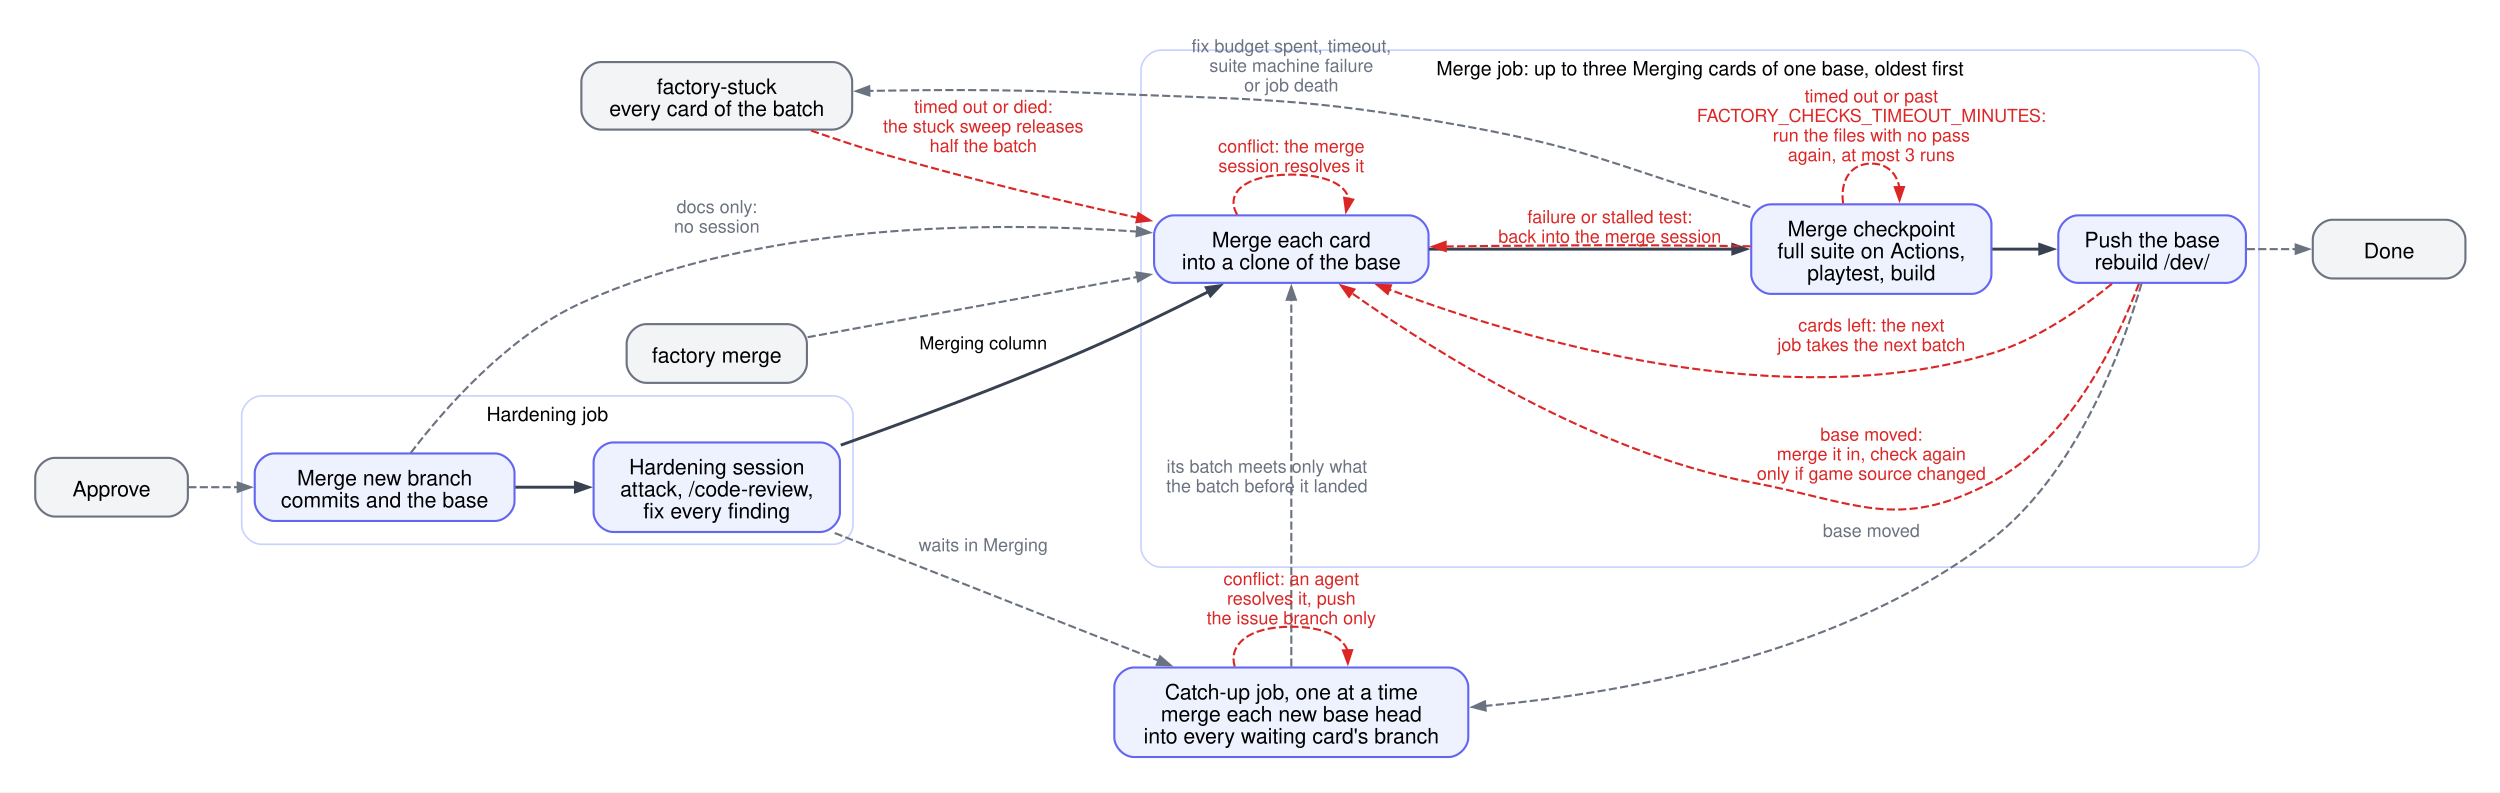
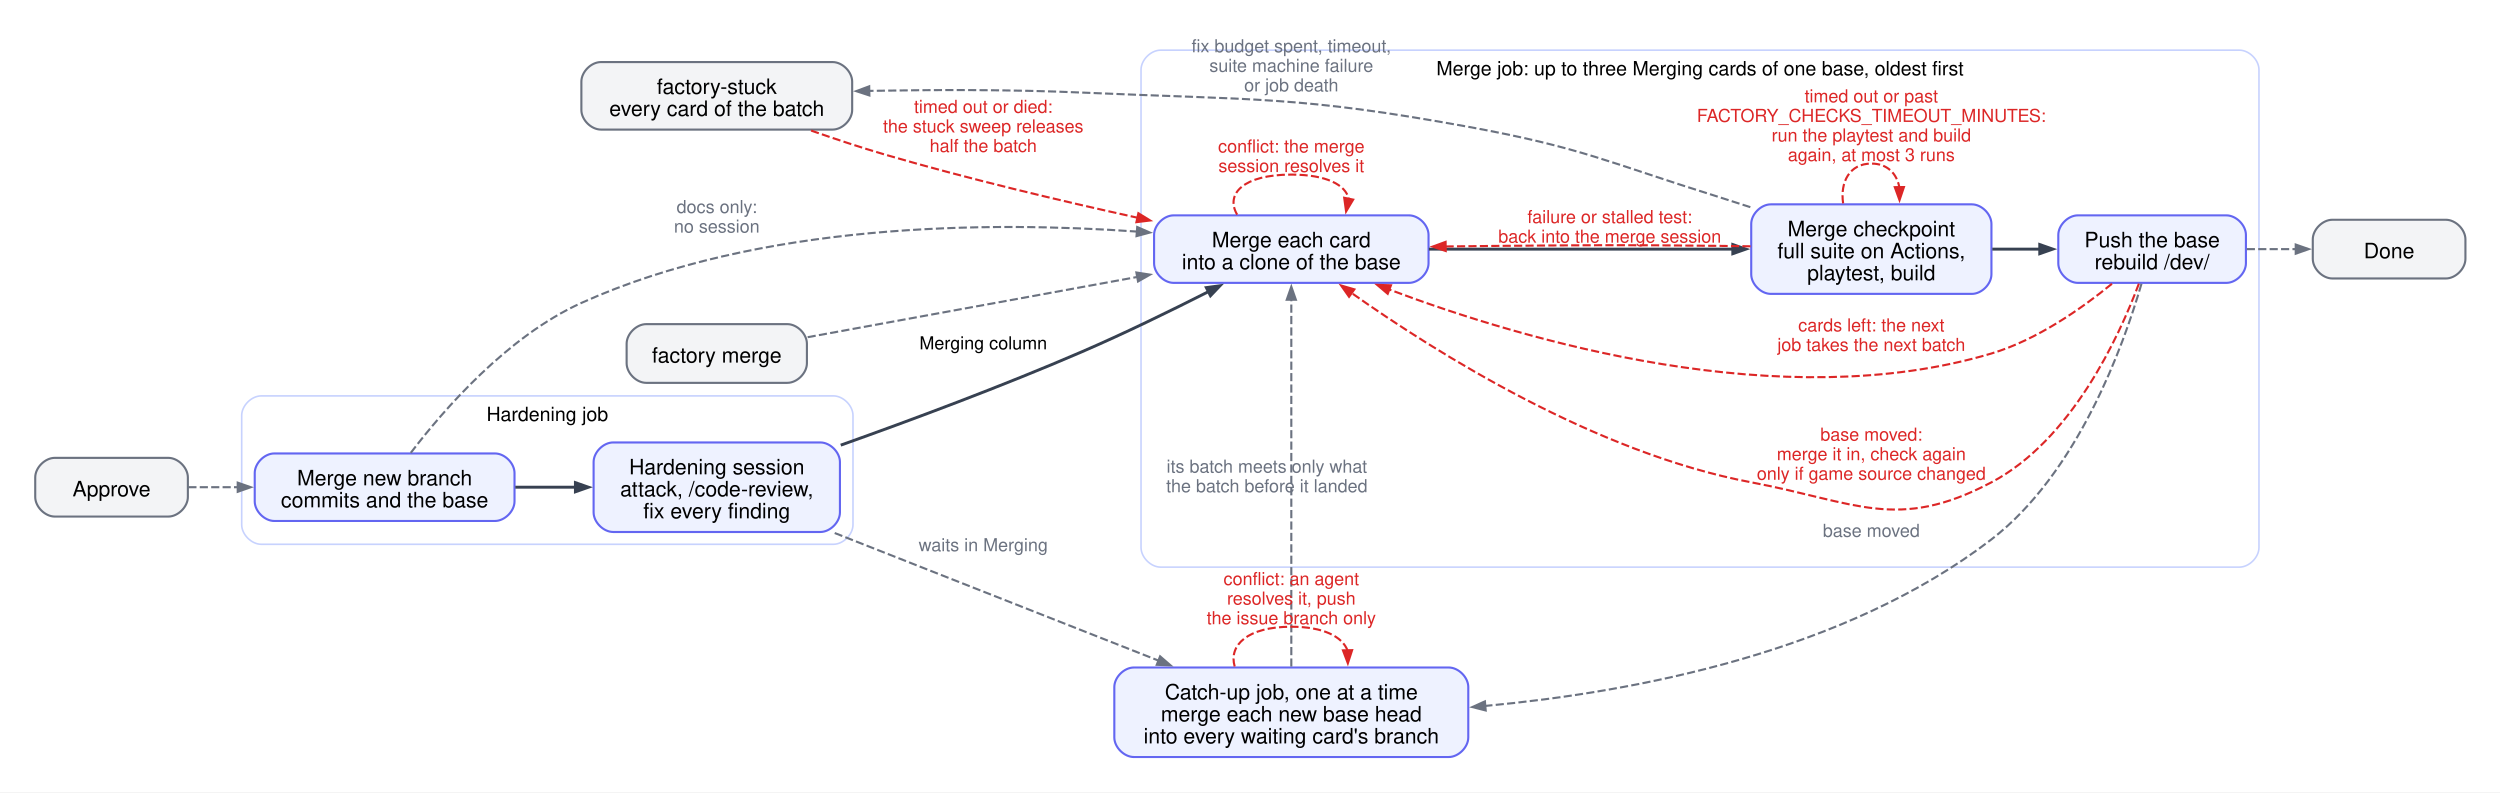
<svg xmlns="http://www.w3.org/2000/svg" width="1533pt" height="486pt" viewBox="0.00 0.00 1533.00 486.00">
  <g id="graph0" class="graph" transform="scale(1 1) rotate(0) translate(21.6 464.21)">
    <polygon fill="white" stroke="none" points="-21.6,21.6 -21.6,-464.21 1511.8,-464.21 1511.8,21.6 -21.6,21.6" />
    <g id="clust1" class="cluster">
      <path fill="white" stroke="#c7d2fe" d="M138.6,-130.45C138.6,-130.45 489.45,-130.45 489.45,-130.45 495.45,-130.45 501.45,-136.45 501.45,-142.45 501.45,-142.45 501.45,-209.45 501.45,-209.45 501.45,-215.45 495.45,-221.45 489.45,-221.45 489.45,-221.45 138.6,-221.45 138.6,-221.45 132.6,-221.45 126.6,-215.45 126.6,-209.45 126.6,-209.45 126.6,-142.45 126.6,-142.45 126.6,-136.45 132.6,-130.45 138.6,-130.45" />
      <text xml:space="preserve" text-anchor="middle" x="314.03" y="-206.05" font-family="Helvetica,sans-Serif" font-size="12.00">Hardening job</text>
    </g>
    <g id="clust2" class="cluster">
      <path fill="white" stroke="#c7d2fe" d="M690.08,-116.45C690.08,-116.45 1351.6,-116.45 1351.6,-116.45 1357.6,-116.45 1363.6,-122.45 1363.6,-128.45 1363.6,-128.45 1363.6,-421.45 1363.6,-421.45 1363.6,-427.45 1357.6,-433.45 1351.6,-433.45 1351.6,-433.45 690.08,-433.45 690.08,-433.45 684.08,-433.45 678.08,-427.45 678.08,-421.45 678.08,-421.45 678.08,-128.45 678.08,-128.45 678.08,-122.45 684.08,-116.45 690.08,-116.45" />
      <text xml:space="preserve" text-anchor="middle" x="1020.84" y="-418.05" font-family="Helvetica,sans-Serif" font-size="12.00">Merge job: up to three Merging cards of one base, oldest first</text>
    </g>
    <g id="node1" class="node">
      <path fill="#eef2ff" stroke="#6366f1" stroke-width="1.3" d="M281.9,-186.15C281.9,-186.15 146.6,-186.15 146.6,-186.15 140.6,-186.15 134.6,-180.15 134.6,-174.15 134.6,-174.15 134.6,-156.75 134.6,-156.75 134.6,-150.75 140.6,-144.75 146.6,-144.75 146.6,-144.75 281.9,-144.75 281.9,-144.75 287.9,-144.75 293.9,-150.75 293.9,-156.75 293.9,-156.75 293.9,-174.15 293.9,-174.15 293.9,-180.15 287.9,-186.15 281.9,-186.15" />
      <text xml:space="preserve" text-anchor="middle" x="214.25" y="-166.6" font-family="Helvetica,sans-Serif" font-size="13.00">Merge new branch</text>
      <text xml:space="preserve" text-anchor="middle" x="214.25" y="-153.1" font-family="Helvetica,sans-Serif" font-size="13.00">commits and the base</text>
    </g>
    <g id="node2" class="node">
      <path fill="#eef2ff" stroke="#6366f1" stroke-width="1.3" d="M481.45,-192.9C481.45,-192.9 354.4,-192.9 354.4,-192.9 348.4,-192.9 342.4,-186.9 342.4,-180.9 342.4,-180.9 342.4,-150 342.4,-150 342.4,-144 348.4,-138 354.4,-138 354.4,-138 481.45,-138 481.45,-138 487.45,-138 493.45,-144 493.45,-150 493.45,-150 493.45,-180.9 493.45,-180.9 493.45,-186.9 487.45,-192.9 481.45,-192.9" />
      <text xml:space="preserve" text-anchor="middle" x="417.93" y="-173.35" font-family="Helvetica,sans-Serif" font-size="13.00">Hardening session</text>
      <text xml:space="preserve" text-anchor="middle" x="417.93" y="-159.85" font-family="Helvetica,sans-Serif" font-size="13.00">attack, /code-review,</text>
      <text xml:space="preserve" text-anchor="middle" x="417.93" y="-146.35" font-family="Helvetica,sans-Serif" font-size="13.00">fix every finding</text>
    </g>
    <g id="edge1" class="edge">
      <path fill="none" stroke="#374151" stroke-width="1.8" d="M294.38,-165.45C306.5,-165.45 319.06,-165.45 331.31,-165.45" />
      <polygon fill="#374151" stroke="#374151" stroke-width="1.8" points="331.25,-168.25 339.25,-165.45 331.25,-162.65 331.25,-168.25" />
    </g>
    <g id="node3" class="node">
      <path fill="#eef2ff" stroke="#6366f1" stroke-width="1.3" d="M842.38,-332.15C842.38,-332.15 698.08,-332.15 698.08,-332.15 692.08,-332.15 686.08,-326.15 686.08,-320.15 686.08,-320.15 686.08,-302.75 686.08,-302.75 686.08,-296.75 692.08,-290.75 698.08,-290.75 698.08,-290.75 842.38,-290.75 842.38,-290.75 848.38,-290.75 854.38,-296.75 854.38,-302.75 854.38,-302.75 854.38,-320.15 854.38,-320.15 854.38,-326.15 848.38,-332.15 842.38,-332.15" />
      <text xml:space="preserve" text-anchor="middle" x="770.23" y="-312.6" font-family="Helvetica,sans-Serif" font-size="13.00">Merge each card</text>
      <text xml:space="preserve" text-anchor="middle" x="770.23" y="-299.1" font-family="Helvetica,sans-Serif" font-size="13.00">into a clone of the base</text>
    </g>
    <g id="edge13" class="edge">
      <path fill="none" stroke="#6b7280" stroke-width="1.3" stroke-dasharray="5,2" d="M230.27,-186.51C250.6,-213.14 289.59,-258 334.9,-278.45 444.13,-327.75 584.56,-328.66 675.71,-322.2" />
      <polygon fill="#6b7280" stroke="#6b7280" stroke-width="1.3" points="675.74,-325 683.51,-321.61 675.32,-319.42 675.74,-325" />
      <text xml:space="preserve" text-anchor="middle" x="417.93" y="-333.57" font-family="Helvetica,sans-Serif" font-size="11.00" fill="#6b7280">docs only:</text>
      <text xml:space="preserve" text-anchor="middle" x="417.93" y="-321.57" font-family="Helvetica,sans-Serif" font-size="11.00" fill="#6b7280">no session</text>
    </g>
    <g id="edge4" class="edge">
      <path fill="none" stroke="#374151" stroke-width="1.8" d="M493.94,-191.24C537.51,-206.75 593.2,-227.5 641.7,-248.45 667.8,-259.72 696.22,-273.6 719.59,-285.46" />
      <polygon fill="#374151" stroke="#374151" stroke-width="1.8" points="718.12,-287.85 726.52,-288.99 720.67,-282.86 718.12,-287.85" />
      <text xml:space="preserve" text-anchor="middle" x="581.33" y="-250" font-family="Helvetica,sans-Serif" font-size="11.00">Merging column</text>
    </g>
    <g id="node6" class="node">
      <path fill="#eef2ff" stroke="#6366f1" stroke-width="1.3" d="M866.75,-54.9C866.75,-54.9 673.7,-54.9 673.7,-54.9 667.7,-54.9 661.7,-48.9 661.7,-42.9 661.7,-42.9 661.7,-12 661.7,-12 661.7,-6 667.7,0 673.7,0 673.7,0 866.75,0 866.75,0 872.75,0 878.75,-6 878.75,-12 878.75,-12 878.75,-42.9 878.75,-42.9 878.75,-48.9 872.75,-54.9 866.75,-54.9" />
      <text xml:space="preserve" text-anchor="middle" x="770.23" y="-35.35" font-family="Helvetica,sans-Serif" font-size="13.00">Catch-up job, one at a time</text>
      <text xml:space="preserve" text-anchor="middle" x="770.23" y="-21.85" font-family="Helvetica,sans-Serif" font-size="13.00">merge each new base head</text>
      <text xml:space="preserve" text-anchor="middle" x="770.23" y="-8.35" font-family="Helvetica,sans-Serif" font-size="13.00">into every waiting card's branch</text>
    </g>
    <g id="edge17" class="edge">
      <path fill="none" stroke="#6b7280" stroke-width="1.3" stroke-dasharray="5,2" d="M490.24,-137.36C547.89,-114.64 629.04,-82.68 688.96,-59.07" />
      <polygon fill="#6b7280" stroke="#6b7280" stroke-width="1.3" points="689.77,-61.76 696.18,-56.22 687.71,-56.55 689.77,-61.76" />
      <text xml:space="preserve" text-anchor="middle" x="581.33" y="-126.22" font-family="Helvetica,sans-Serif" font-size="11.00" fill="#6b7280">waits in Merging</text>
    </g>
    <g id="edge5" class="edge">
      <path fill="none" stroke="#dc2626" stroke-width="1.3" stroke-dasharray="5,2" d="M737.02,-332.6C729.64,-345.25 740.71,-357.15 770.23,-357.15 791.9,-357.15 803.63,-350.73 805.41,-342.31" />
      <polygon fill="#dc2626" stroke="#dc2626" stroke-width="1.3" points="808.16,-341.81 803.82,-334.53 802.67,-342.93 808.16,-341.81" />
      <text xml:space="preserve" text-anchor="middle" x="770.23" y="-370.7" font-family="Helvetica,sans-Serif" font-size="11.00" fill="#dc2626">conflict: the merge</text>
      <text xml:space="preserve" text-anchor="middle" x="770.23" y="-358.7" font-family="Helvetica,sans-Serif" font-size="11.00" fill="#dc2626">session resolves it</text>
    </g>
    <g id="node4" class="node">
      <path fill="#eef2ff" stroke="#6366f1" stroke-width="1.3" d="M1187.55,-338.9C1187.55,-338.9 1064.25,-338.9 1064.25,-338.9 1058.25,-338.9 1052.25,-332.9 1052.25,-326.9 1052.25,-326.9 1052.25,-296 1052.25,-296 1052.25,-290 1058.25,-284 1064.25,-284 1064.25,-284 1187.55,-284 1187.55,-284 1193.55,-284 1199.55,-290 1199.55,-296 1199.55,-296 1199.55,-326.9 1199.55,-326.9 1199.55,-332.9 1193.55,-338.9 1187.55,-338.9" />
      <text xml:space="preserve" text-anchor="middle" x="1125.9" y="-319.35" font-family="Helvetica,sans-Serif" font-size="13.00">Merge checkpoint</text>
      <text xml:space="preserve" text-anchor="middle" x="1125.9" y="-305.85" font-family="Helvetica,sans-Serif" font-size="13.00">full suite on Actions,</text>
      <text xml:space="preserve" text-anchor="middle" x="1125.9" y="-292.35" font-family="Helvetica,sans-Serif" font-size="13.00">playtest, build</text>
    </g>
    <g id="edge2" class="edge">
      <path fill="none" stroke="#374151" stroke-width="1.8" d="M854.59,-311.45C910.81,-311.45 984.71,-311.45 1041.03,-311.45" />
      <polygon fill="#374151" stroke="#374151" stroke-width="1.8" points="1040.96,-314.25 1048.96,-311.45 1040.96,-308.65 1040.96,-314.25" />
    </g>
    <g id="edge6" class="edge">
      <path fill="none" stroke="#dc2626" stroke-width="1.3" stroke-dasharray="5,2" d="M1051.82,-313.17C1045.2,-313.29 1038.6,-313.38 1032.25,-313.45 972.92,-314.09 958.08,-313.92 898.75,-313.45 887.68,-313.36 876.07,-313.23 864.55,-313.08" />
      <polygon fill="#dc2626" stroke="#dc2626" stroke-width="1.3" points="864.92,-310.29 856.88,-312.98 864.84,-315.89 864.92,-310.29" />
      <text xml:space="preserve" text-anchor="middle" x="965.5" y="-327.42" font-family="Helvetica,sans-Serif" font-size="11.00" fill="#dc2626">failure or stalled test:</text>
      <text xml:space="preserve" text-anchor="middle" x="965.5" y="-315.42" font-family="Helvetica,sans-Serif" font-size="11.00" fill="#dc2626">back into the merge session</text>
    </g>
    <g id="edge7" class="edge">
      <path fill="none" stroke="#dc2626" stroke-width="1.3" stroke-dasharray="5,2" d="M1108.6,-339.51C1106.71,-352.53 1112.48,-363.9 1125.9,-363.9 1135.76,-363.9 1141.49,-357.77 1143.09,-349.35" />
      <polygon fill="#dc2626" stroke="#dc2626" stroke-width="1.3" points="1145.89,-349.51 1143.18,-341.48 1140.29,-349.44 1145.89,-349.51" />
      <text xml:space="preserve" text-anchor="middle" x="1125.9" y="-401.45" font-family="Helvetica,sans-Serif" font-size="11.00" fill="#dc2626">timed out or past</text>
      <text xml:space="preserve" text-anchor="middle" x="1125.9" y="-389.45" font-family="Helvetica,sans-Serif" font-size="11.00" fill="#dc2626">FACTORY_CHECKS_TIMEOUT_MINUTES:</text>
-       <text xml:space="preserve" text-anchor="middle" x="1125.9" y="-377.45" font-family="Helvetica,sans-Serif" font-size="11.00" fill="#dc2626">run the files with no pass</text>
+       <text xml:space="preserve" text-anchor="middle" x="1125.9" y="-377.45" font-family="Helvetica,sans-Serif" font-size="11.00" fill="#dc2626">run the playtest and build</text>
      <text xml:space="preserve" text-anchor="middle" x="1125.9" y="-365.45" font-family="Helvetica,sans-Serif" font-size="11.00" fill="#dc2626">again, at most 3 runs</text>
    </g>
    <g id="node5" class="node">
      <path fill="#eef2ff" stroke="#6366f1" stroke-width="1.3" d="M1343.6,-332.15C1343.6,-332.15 1252.55,-332.15 1252.55,-332.15 1246.55,-332.15 1240.55,-326.15 1240.55,-320.15 1240.55,-320.15 1240.55,-302.75 1240.55,-302.75 1240.55,-296.75 1246.55,-290.75 1252.55,-290.75 1252.55,-290.75 1343.6,-290.75 1343.6,-290.75 1349.6,-290.75 1355.6,-296.75 1355.6,-302.75 1355.6,-302.75 1355.6,-320.15 1355.6,-320.15 1355.6,-326.15 1349.6,-332.15 1343.6,-332.15" />
      <text xml:space="preserve" text-anchor="middle" x="1298.08" y="-312.6" font-family="Helvetica,sans-Serif" font-size="13.00">Push the base</text>
      <text xml:space="preserve" text-anchor="middle" x="1298.08" y="-299.1" font-family="Helvetica,sans-Serif" font-size="13.00">rebuild /dev/</text>
    </g>
    <g id="edge3" class="edge">
      <path fill="none" stroke="#374151" stroke-width="1.8" d="M1200.06,-311.45C1209.74,-311.45 1219.64,-311.45 1229.23,-311.45" />
      <polygon fill="#374151" stroke="#374151" stroke-width="1.8" points="1229.18,-314.25 1237.18,-311.45 1229.18,-308.65 1229.18,-314.25" />
    </g>
    <g id="node9" class="node">
      <path fill="#f3f4f6" stroke="#6b7280" stroke-width="1.3" d="M488.95,-426.15C488.95,-426.15 346.9,-426.15 346.9,-426.15 340.9,-426.15 334.9,-420.15 334.9,-414.15 334.9,-414.15 334.9,-396.75 334.9,-396.75 334.9,-390.75 340.9,-384.75 346.9,-384.75 346.9,-384.75 488.95,-384.75 488.95,-384.75 494.95,-384.75 500.95,-390.75 500.95,-396.75 500.95,-396.75 500.95,-414.15 500.95,-414.15 500.95,-420.15 494.95,-426.15 488.95,-426.15" />
      <text xml:space="preserve" text-anchor="middle" x="417.93" y="-406.6" font-family="Helvetica,sans-Serif" font-size="13.00">factory-stuck</text>
      <text xml:space="preserve" text-anchor="middle" x="417.93" y="-393.1" font-family="Helvetica,sans-Serif" font-size="13.00">every card of the batch</text>
    </g>
    <g id="edge15" class="edge">
      <path fill="none" stroke="#6b7280" stroke-width="1.3" stroke-dasharray="5,2" d="M1051.7,-337.18C1045.14,-339.35 1038.58,-341.47 1032.25,-343.45 964.63,-364.58 948.44,-373.71 878.75,-386.45 774.7,-405.46 747.36,-402.78 641.7,-407.45 598.86,-409.34 551.35,-409.22 511.25,-408.48" />
      <polygon fill="#6b7280" stroke="#6b7280" stroke-width="1.3" points="511.5,-405.68 503.45,-408.32 511.39,-411.28 511.5,-405.68" />
      <text xml:space="preserve" text-anchor="middle" x="770.23" y="-432.16" font-family="Helvetica,sans-Serif" font-size="11.00" fill="#6b7280">fix budget spent, timeout,</text>
      <text xml:space="preserve" text-anchor="middle" x="770.23" y="-420.16" font-family="Helvetica,sans-Serif" font-size="11.00" fill="#6b7280">suite machine failure</text>
      <text xml:space="preserve" text-anchor="middle" x="770.23" y="-408.16" font-family="Helvetica,sans-Serif" font-size="11.00" fill="#6b7280">or job death</text>
    </g>
    <g id="edge8" class="edge">
      <path fill="none" stroke="#dc2626" stroke-width="1.3" stroke-dasharray="5,2" d="M1289.97,-290.28C1277.59,-257.2 1248.57,-194.35 1199.55,-168.45 1141.67,-137.86 1116.58,-156.32 1052.25,-168.45 956.7,-186.46 858.46,-248.31 807.26,-284.5" />
      <polygon fill="#dc2626" stroke="#dc2626" stroke-width="1.3" points="805.64,-282.22 800.76,-289.15 808.89,-286.78 805.64,-282.22" />
      <text xml:space="preserve" text-anchor="middle" x="1125.9" y="-194" font-family="Helvetica,sans-Serif" font-size="11.00" fill="#dc2626">base moved:</text>
      <text xml:space="preserve" text-anchor="middle" x="1125.9" y="-182" font-family="Helvetica,sans-Serif" font-size="11.00" fill="#dc2626">merge it in, check again</text>
      <text xml:space="preserve" text-anchor="middle" x="1125.9" y="-170" font-family="Helvetica,sans-Serif" font-size="11.00" fill="#dc2626">only if game source changed</text>
    </g>
    <g id="edge10" class="edge">
      <path fill="none" stroke="#dc2626" stroke-width="1.3" stroke-dasharray="5,2" d="M1273.45,-290.21C1254.86,-275.01 1227.49,-255.8 1199.55,-247.45 1071.09,-209.06 913.77,-255.2 830.13,-286.74" />
      <polygon fill="#dc2626" stroke="#dc2626" stroke-width="1.3" points="829.34,-284.04 822.87,-289.52 831.35,-289.27 829.34,-284.04" />
      <text xml:space="preserve" text-anchor="middle" x="1125.9" y="-261" font-family="Helvetica,sans-Serif" font-size="11.00" fill="#dc2626">cards left: the next</text>
      <text xml:space="preserve" text-anchor="middle" x="1125.9" y="-249" font-family="Helvetica,sans-Serif" font-size="11.00" fill="#dc2626">job takes the next batch</text>
    </g>
    <g id="edge18" class="edge">
      <path fill="none" stroke="#6b7280" stroke-width="1.3" stroke-dasharray="5,2" d="M1291.55,-290.2C1280.63,-252.56 1252.6,-174.29 1199.55,-133.45 1110.15,-64.62 981.83,-39.9 888.98,-31.32" />
      <polygon fill="#6b7280" stroke="#6b7280" stroke-width="1.3" points="889.43,-28.55 881.22,-30.64 888.94,-34.13 889.43,-28.55" />
      <text xml:space="preserve" text-anchor="middle" x="1125.9" y="-135" font-family="Helvetica,sans-Serif" font-size="11.00" fill="#6b7280">base moved</text>
    </g>
    <g id="node10" class="node">
      <path fill="#f3f4f6" stroke="#6b7280" stroke-width="1.3" d="M1478.2,-329.45C1478.2,-329.45 1408.6,-329.45 1408.6,-329.45 1402.6,-329.45 1396.6,-323.45 1396.6,-317.45 1396.6,-317.45 1396.6,-305.45 1396.6,-305.45 1396.6,-299.45 1402.6,-293.45 1408.6,-293.45 1408.6,-293.45 1478.2,-293.45 1478.2,-293.45 1484.2,-293.45 1490.2,-299.45 1490.2,-305.45 1490.2,-305.45 1490.2,-317.45 1490.2,-317.45 1490.2,-323.45 1484.2,-329.45 1478.2,-329.45" />
      <text xml:space="preserve" text-anchor="middle" x="1443.4" y="-305.85" font-family="Helvetica,sans-Serif" font-size="13.00">Done</text>
    </g>
    <g id="edge16" class="edge">
      <path fill="none" stroke="#6b7280" stroke-width="1.3" stroke-dasharray="5,2" d="M1356.13,-311.45C1366.09,-311.45 1376.43,-311.45 1386.36,-311.45" />
      <polygon fill="#6b7280" stroke="#6b7280" stroke-width="1.3" points="1386.14,-314.25 1394.14,-311.45 1386.14,-308.65 1386.14,-314.25" />
    </g>
    <g id="edge19" class="edge">
      <path fill="none" stroke="#6b7280" stroke-width="1.3" stroke-dasharray="5,2" d="M770.23,-55.46C770.23,-108.94 770.23,-225.23 770.23,-280.75" />
      <polygon fill="#6b7280" stroke="#6b7280" stroke-width="1.3" points="767.43,-280.41 770.23,-288.41 773.03,-280.41 767.43,-280.41" />
      <text xml:space="preserve" text-anchor="middle" x="755.23" y="-174.38" font-family="Helvetica,sans-Serif" font-size="11.00" fill="#6b7280">its batch meets only what</text>
      <text xml:space="preserve" text-anchor="middle" x="755.23" y="-162.38" font-family="Helvetica,sans-Serif" font-size="11.00" fill="#6b7280">the batch before it landed</text>
    </g>
    <g id="edge11" class="edge">
      <path fill="none" stroke="#dc2626" stroke-width="1.3" stroke-dasharray="5,2" d="M735.51,-55.51C731.72,-68.53 743.29,-79.9 770.23,-79.9 790,-79.9 801.5,-73.77 804.71,-65.35" />
      <polygon fill="#dc2626" stroke="#dc2626" stroke-width="1.3" points="807.51,-65.54 804.9,-57.48 801.91,-65.41 807.51,-65.54" />
      <text xml:space="preserve" text-anchor="middle" x="770.23" y="-105.45" font-family="Helvetica,sans-Serif" font-size="11.00" fill="#dc2626">conflict: an agent</text>
      <text xml:space="preserve" text-anchor="middle" x="770.23" y="-93.45" font-family="Helvetica,sans-Serif" font-size="11.00" fill="#dc2626">resolves it, push</text>
      <text xml:space="preserve" text-anchor="middle" x="770.23" y="-81.45" font-family="Helvetica,sans-Serif" font-size="11.00" fill="#dc2626">the issue branch only</text>
    </g>
    <g id="node7" class="node">
      <path fill="#f3f4f6" stroke="#6b7280" stroke-width="1.3" d="M81.6,-183.45C81.6,-183.45 12,-183.45 12,-183.45 6,-183.45 0,-177.45 0,-171.45 0,-171.45 0,-159.45 0,-159.45 0,-153.45 6,-147.45 12,-147.45 12,-147.45 81.6,-147.45 81.6,-147.45 87.6,-147.45 93.6,-153.45 93.6,-159.45 93.6,-159.45 93.6,-171.45 93.6,-171.45 93.6,-177.45 87.6,-183.45 81.6,-183.45" />
      <text xml:space="preserve" text-anchor="middle" x="46.8" y="-159.85" font-family="Helvetica,sans-Serif" font-size="13.00">Approve</text>
    </g>
    <g id="edge12" class="edge">
      <path fill="none" stroke="#6b7280" stroke-width="1.3" stroke-dasharray="5,2" d="M93.89,-165.45C103.48,-165.45 113.89,-165.45 124.44,-165.45" />
      <polygon fill="#6b7280" stroke="#6b7280" stroke-width="1.3" points="124.17,-168.25 132.17,-165.45 124.17,-162.65 124.17,-168.25" />
    </g>
    <g id="node8" class="node">
      <path fill="#f3f4f6" stroke="#6b7280" stroke-width="1.3" d="M461.2,-265.45C461.2,-265.45 374.65,-265.45 374.65,-265.45 368.65,-265.45 362.65,-259.45 362.65,-253.45 362.65,-253.45 362.65,-241.45 362.65,-241.45 362.65,-235.45 368.65,-229.45 374.65,-229.45 374.65,-229.45 461.2,-229.45 461.2,-229.45 467.2,-229.45 473.2,-235.45 473.2,-241.45 473.2,-241.45 473.2,-253.45 473.2,-253.45 473.2,-259.45 467.2,-265.45 461.2,-265.45" />
      <text xml:space="preserve" text-anchor="middle" x="417.93" y="-241.85" font-family="Helvetica,sans-Serif" font-size="13.00">factory merge</text>
    </g>
    <g id="edge14" class="edge">
      <path fill="none" stroke="#6b7280" stroke-width="1.3" stroke-dasharray="5,2" d="M473.66,-257.45C527.65,-267.31 611.24,-282.59 675.76,-294.37" />
      <polygon fill="#6b7280" stroke="#6b7280" stroke-width="1.3" points="675.23,-297.12 683.61,-295.81 676.24,-291.62 675.23,-297.12" />
    </g>
    <g id="edge9" class="edge">
      <path fill="none" stroke="#dc2626" stroke-width="1.3" stroke-dasharray="5,2" d="M475.76,-384.15C490.39,-379.02 506.17,-373.77 520.95,-369.45 571.73,-354.61 629.21,-340.98 676.06,-330.67" />
      <polygon fill="#dc2626" stroke="#dc2626" stroke-width="1.3" points="676.45,-333.46 683.67,-329.01 675.25,-327.98 676.45,-333.46" />
      <text xml:space="preserve" text-anchor="middle" x="581.33" y="-395" font-family="Helvetica,sans-Serif" font-size="11.00" fill="#dc2626">timed out or died:</text>
      <text xml:space="preserve" text-anchor="middle" x="581.33" y="-383" font-family="Helvetica,sans-Serif" font-size="11.00" fill="#dc2626">the stuck sweep releases</text>
      <text xml:space="preserve" text-anchor="middle" x="581.33" y="-371" font-family="Helvetica,sans-Serif" font-size="11.00" fill="#dc2626">half the batch</text>
    </g>
  </g>
</svg>
